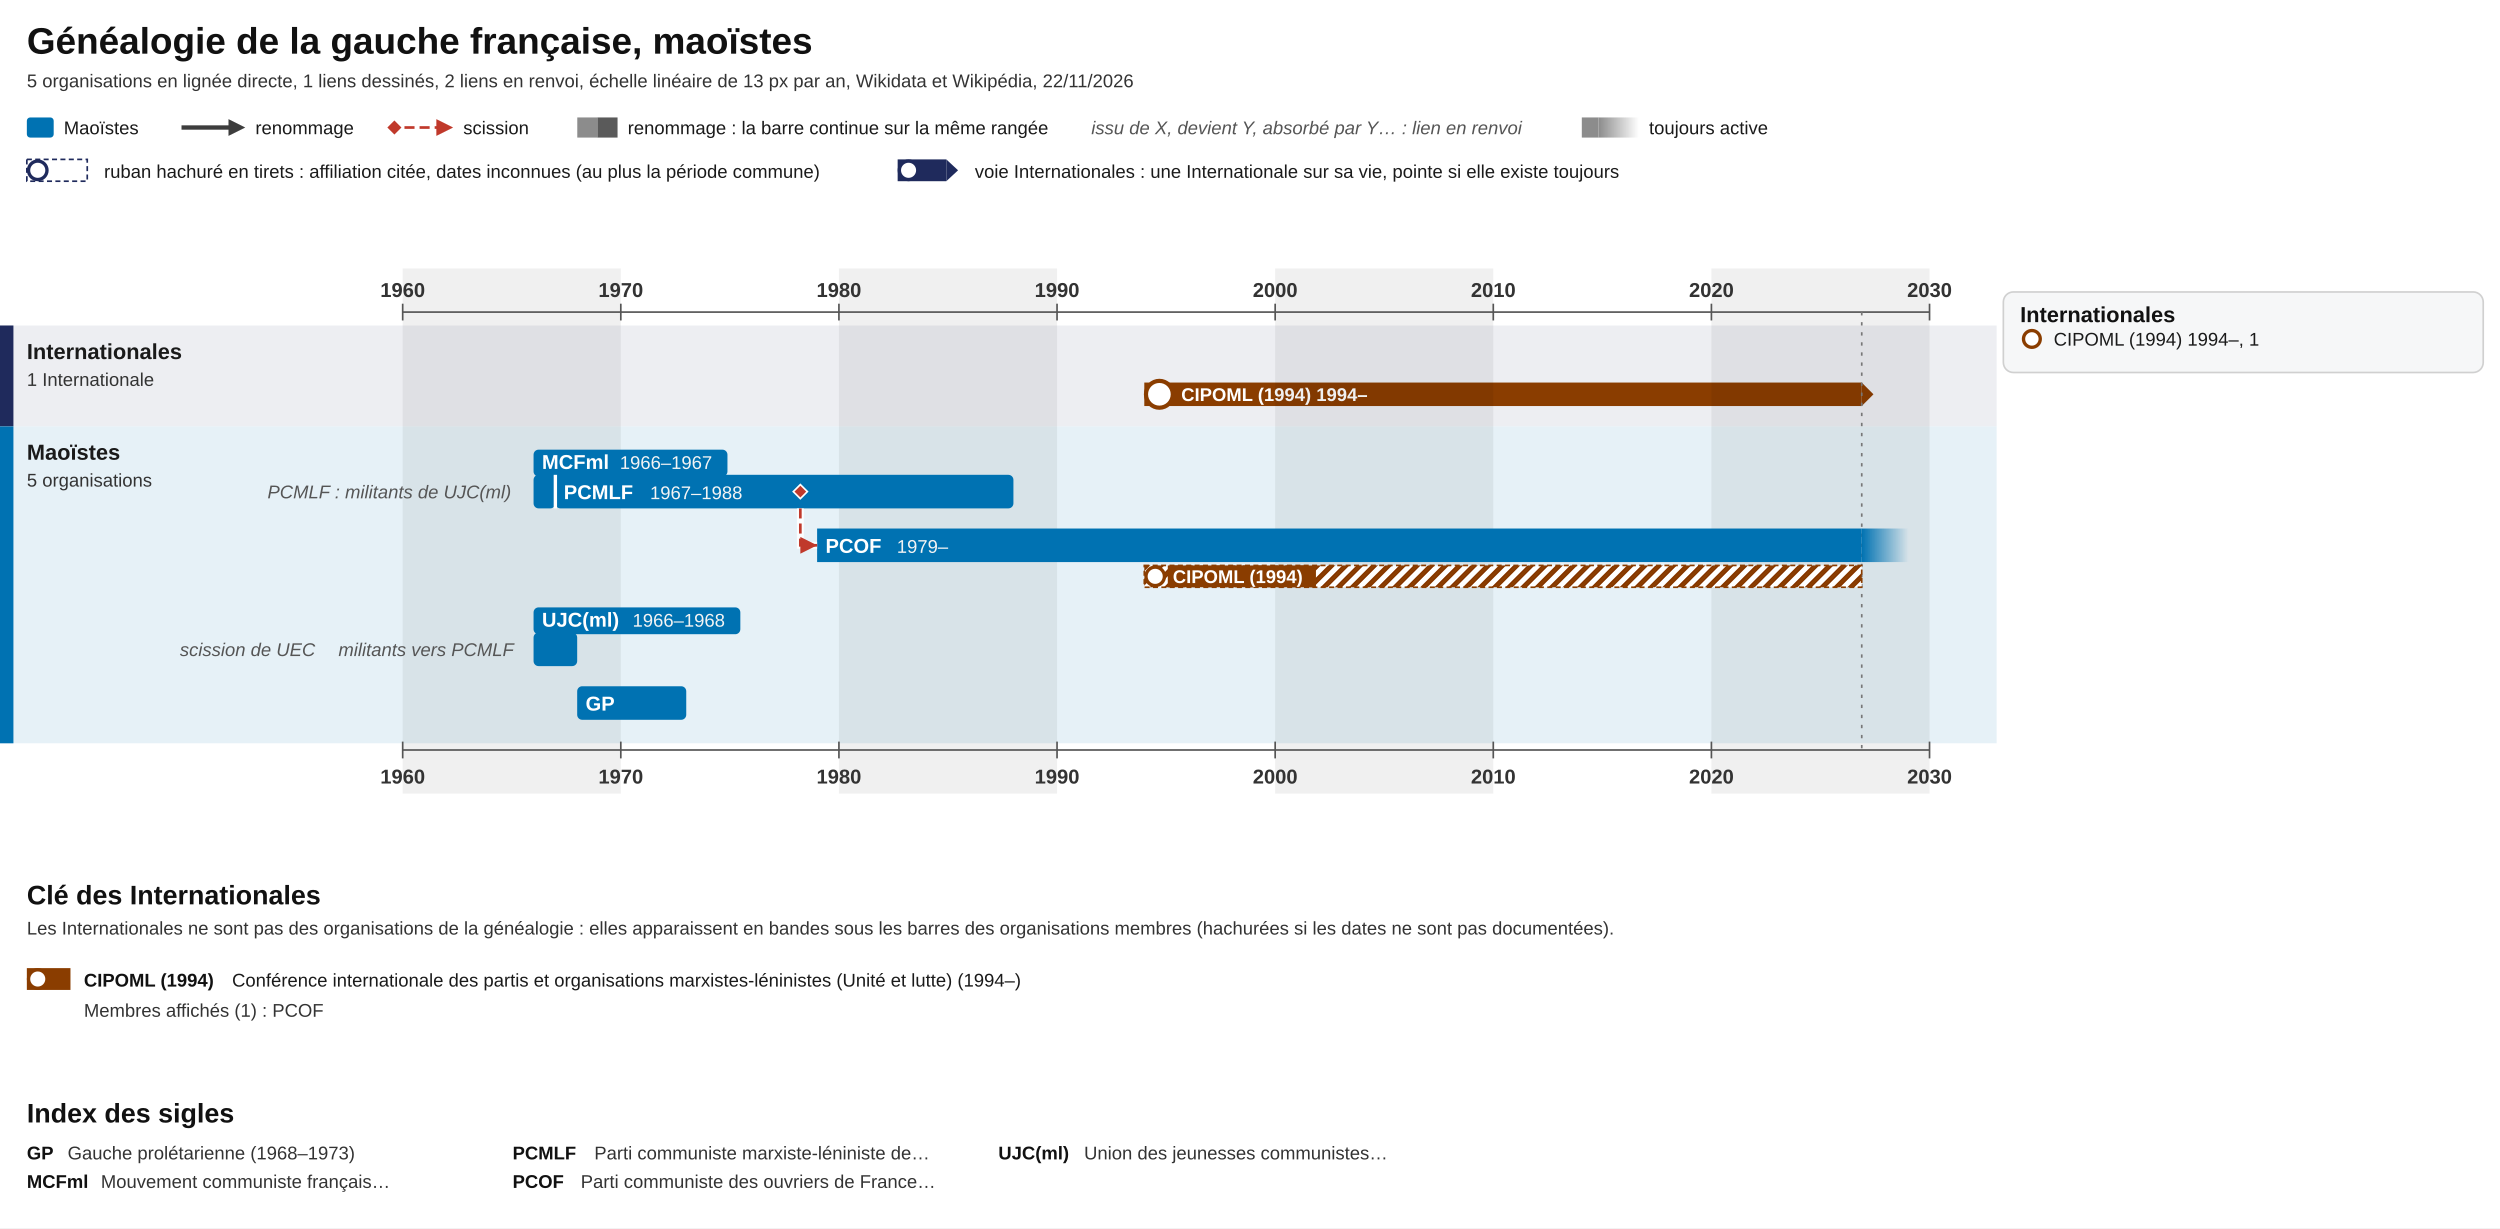
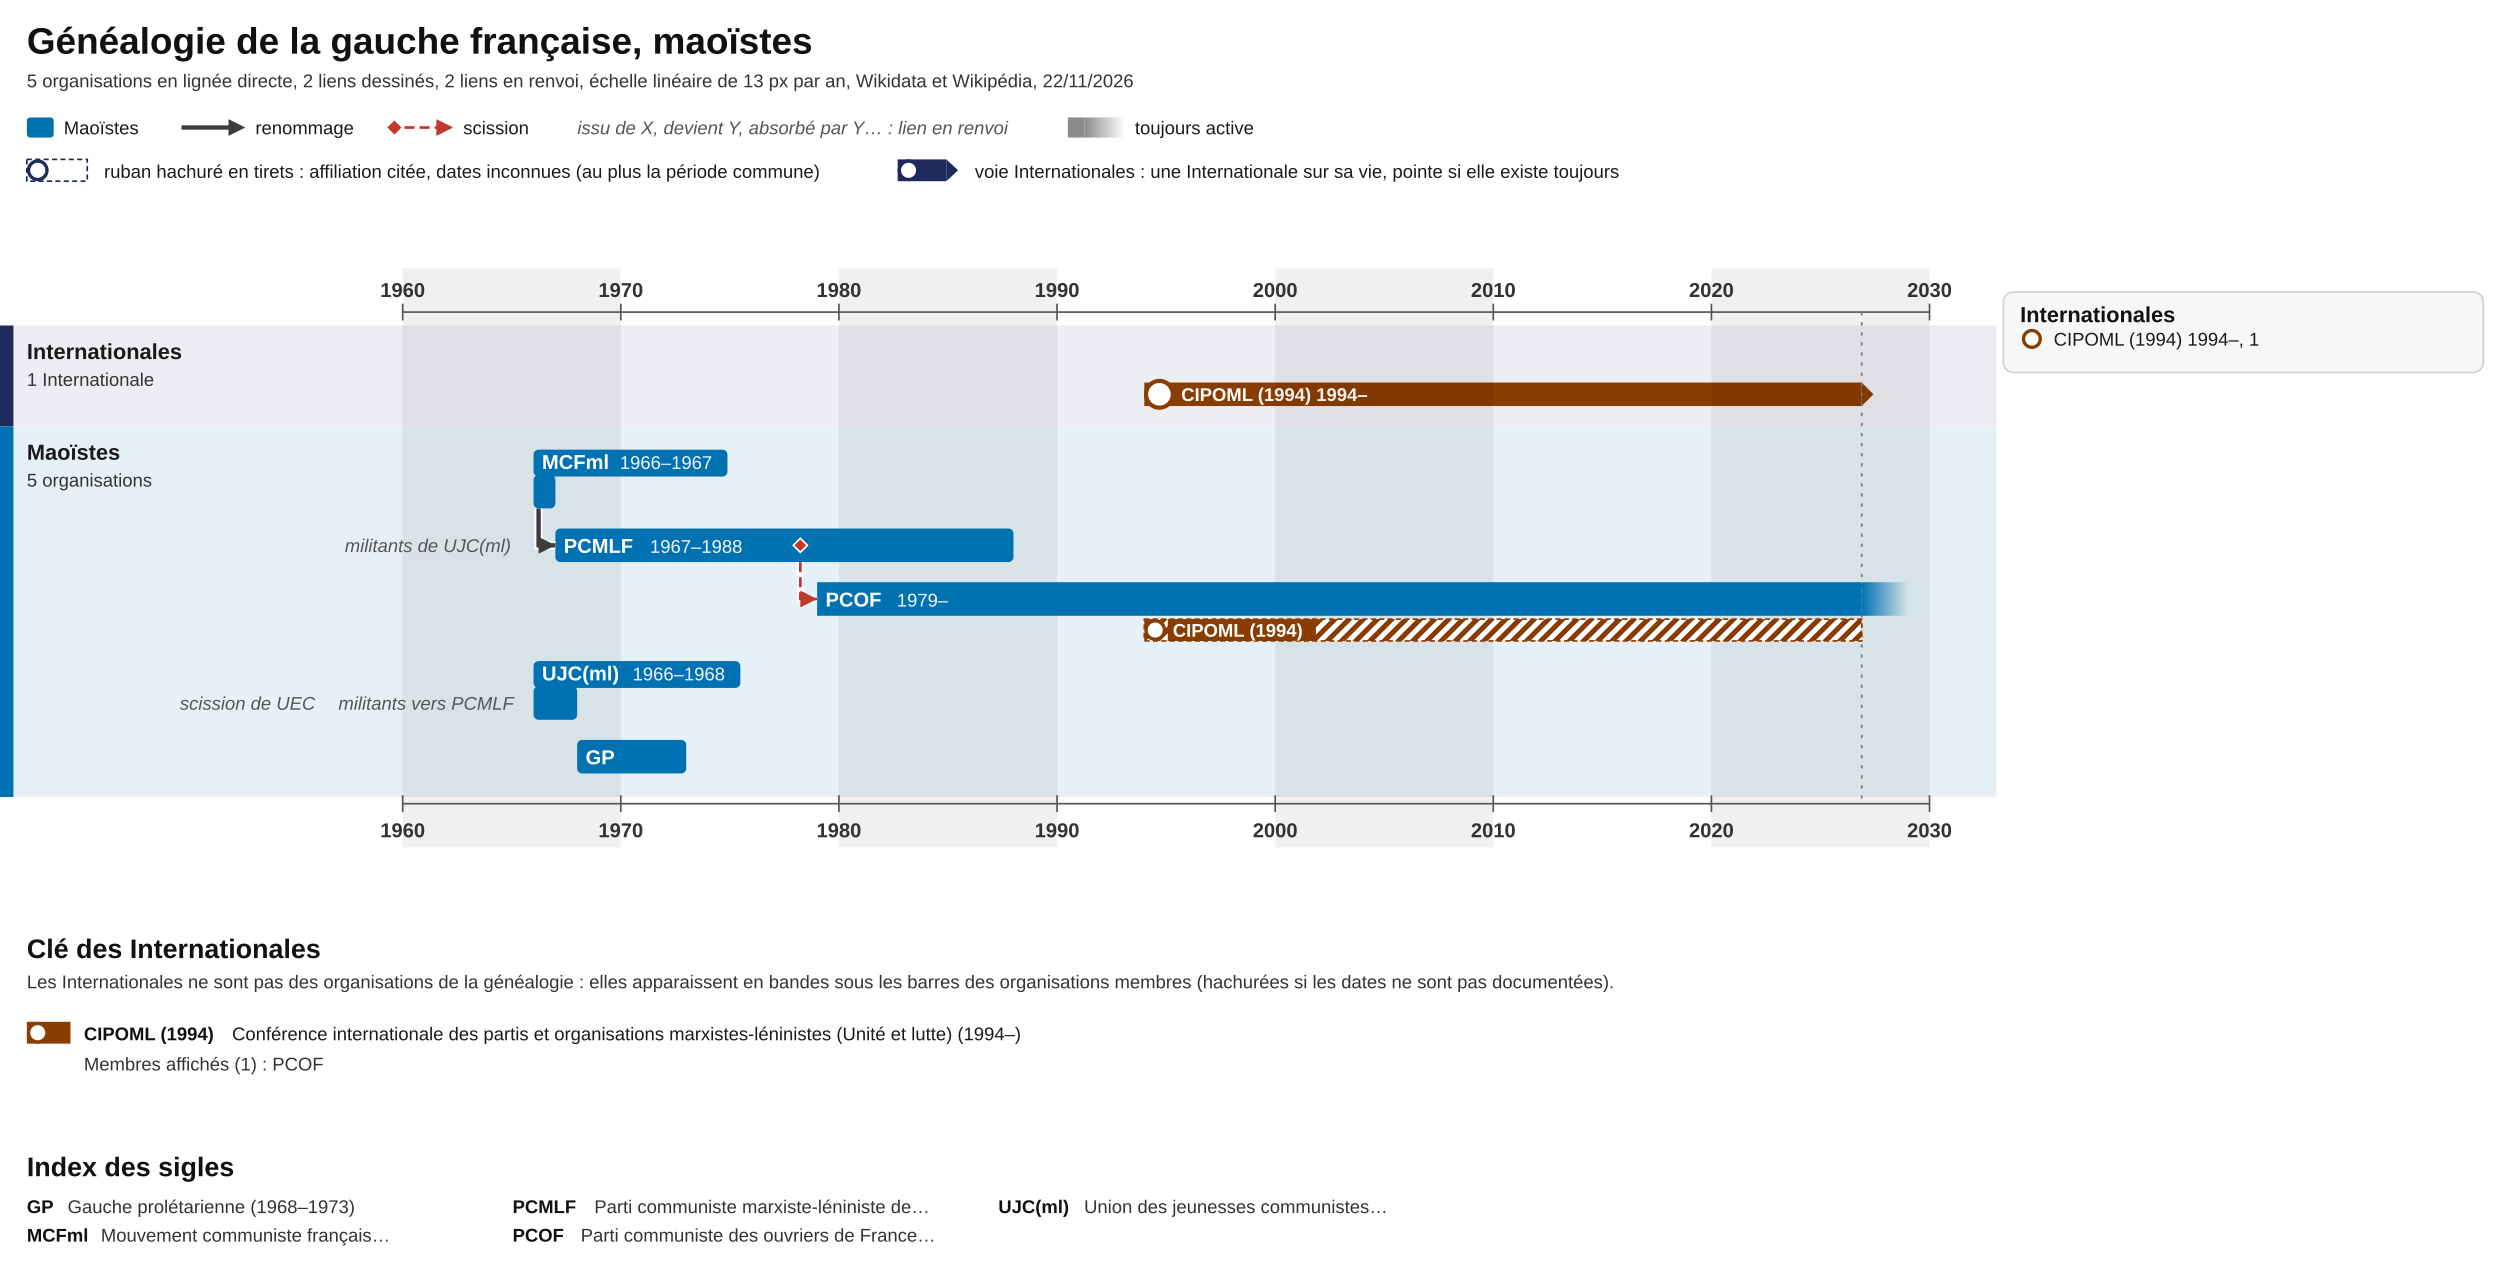
- <svg xmlns="http://www.w3.org/2000/svg" id="arbre" width="1490" height="732" viewBox="0 0 1490 732" data-x0="240" data-t0="1960" data-ppa="13.0" data-aujourdhui="2026.8909" data-min-w="6" data-seuil-annees="40" data-seuil-voies="2" data-seuil-rangs="6" data-cassure="" data-cassure-px="44" data-degrade="28" data-n-barres="5" data-vue-famille="oui" font-family="Arial, Helvetica, sans-serif">
+ <svg xmlns="http://www.w3.org/2000/svg" id="arbre" width="1490" height="764" viewBox="0 0 1490 764" data-x0="240" data-t0="1960" data-ppa="13.0" data-aujourdhui="2026.8909" data-min-w="6" data-seuil-annees="40" data-seuil-voies="2" data-seuil-rangs="6" data-cassure="" data-cassure-px="44" data-degrade="28" data-n-barres="5" data-vue-famille="oui" font-family="Arial, Helvetica, sans-serif">
  <defs>
    <linearGradient id="g-0072B2">
      <stop offset="0" stop-color="#0072B2" />
      <stop offset="1" stop-color="#0072B2" stop-opacity="0" />
    </linearGradient>
    <linearGradient id="g-8C8C8C">
      <stop offset="0" stop-color="#8C8C8C" />
      <stop offset="1" stop-color="#8C8C8C" stop-opacity="0" />
    </linearGradient>
    <pattern id="h-8A3D00" width="6" height="6" patternUnits="userSpaceOnUse" patternTransform="rotate(45)">
      <rect width="6" height="6" fill="#FFFFFF" />
      <rect width="3" height="6" fill="#8A3D00" />
    </pattern>
    <pattern id="h-332288" width="6" height="6" patternUnits="userSpaceOnUse" patternTransform="rotate(45)">
      <rect width="6" height="6" fill="#FFFFFF" />
      <rect width="3" height="6" fill="#332288" />
    </pattern>
  </defs>
-   <rect width="1490" height="732" fill="#FFFFFF" />
+   <rect width="1490" height="764" fill="#FFFFFF" />
  <g class="voie" data-voie="0" data-cle="maoïstes">
-     <rect class="fond-voie" x="0" y="254.0" width="1190.0" height="189.0" fill="#E6F1F7" />
-     <rect class="bord-voie" x="0" y="254.0" width="8" height="189.0" fill="#0072B2" />
+     <rect class="fond-voie" x="0" y="254.0" width="1190.0" height="221.0" fill="#E6F1F7" />
+     <rect class="bord-voie" x="0" y="254.0" width="8" height="221.0" fill="#0072B2" />
    <text x="16.0" y="274.0" font-size="13" font-family="Arial, Helvetica, sans-serif" font-weight="bold" fill="#1A1A1A" text-anchor="start" class="voie-t">Maoïstes</text>
    <text x="16.0" y="290.0" font-size="11" font-family="Arial, Helvetica, sans-serif" fill="#333333" text-anchor="start" class="voie-t">5 organisations</text>
  </g>
  <g class="voie-intl" data-cle="internationales">
    <rect class="fond-voie" x="0" y="194.0" width="1190.0" height="60.0" fill="#EDEEF2" />
    <rect class="bord-voie" x="0" y="194.0" width="8" height="60.0" fill="#1F2A5C" />
    <text x="16.0" y="214.0" font-size="13" font-family="Arial, Helvetica, sans-serif" font-weight="bold" fill="#1A1A1A" text-anchor="start" class="voie-t">Internationales</text>
    <text x="16.0" y="230.0" font-size="11" font-family="Arial, Helvetica, sans-serif" fill="#333333" text-anchor="start" class="voie-t">1 Internationale</text>
  </g>
  <g class="intl" data-intl="Q622227">
    <rect class="intl-r" x="682.00" y="228.00" width="427.58" height="14" fill="#8A3D00" data-bbox="682.00,228.00,434.58,14" />
    <polygon class="intl-pointe" points="1109.58,228.00 1116.58,235.00 1109.58,242.00" fill="#8A3D00" />
    <circle class="medaillon" cx="691.00" cy="235.00" r="8.00" fill="#FFFFFF" stroke="#8A3D00" stroke-width="2.5" />
    <text x="704.0" y="239.0" font-size="11" font-family="Arial, Helvetica, sans-serif" font-weight="bold" fill="#FFFFFF" text-anchor="start" class="intl-t" data-bbox="704.00,229.00,121.46,12">CIPOML (1994)  1994–</text>
  </g>
-   <rect class="bande-decennie" x="240.0" y="160.0" width="130.0" height="313.0" fill="#000000" fill-opacity="0.06" />
-   <rect class="bande-decennie" x="500.0" y="160.0" width="130.0" height="313.0" fill="#000000" fill-opacity="0.06" />
-   <rect class="bande-decennie" x="760.0" y="160.0" width="130.0" height="313.0" fill="#000000" fill-opacity="0.06" />
-   <rect class="bande-decennie" x="1020.0" y="160.0" width="130.0" height="313.0" fill="#000000" fill-opacity="0.06" />
+   <rect class="bande-decennie" x="240.0" y="160.0" width="130.0" height="345.0" fill="#000000" fill-opacity="0.06" />
+   <rect class="bande-decennie" x="500.0" y="160.0" width="130.0" height="345.0" fill="#000000" fill-opacity="0.06" />
+   <rect class="bande-decennie" x="760.0" y="160.0" width="130.0" height="345.0" fill="#000000" fill-opacity="0.06" />
+   <rect class="bande-decennie" x="1020.0" y="160.0" width="130.0" height="345.0" fill="#000000" fill-opacity="0.06" />
  <g class="axe-haut">
    <line x1="240.0" x2="1150.0" y1="186.0" y2="186.0" stroke="#555555" />
    <line x1="240.0" x2="240.0" y1="181.0" y2="191.0" stroke="#555555" />
    <text x="240.0" y="177.0" font-size="12" font-family="Arial, Helvetica, sans-serif" font-weight="bold" fill="#333333" text-anchor="middle" class="axe-t">1960</text>
    <line x1="370.0" x2="370.0" y1="181.0" y2="191.0" stroke="#555555" />
    <text x="370.0" y="177.0" font-size="12" font-family="Arial, Helvetica, sans-serif" font-weight="bold" fill="#333333" text-anchor="middle" class="axe-t">1970</text>
    <line x1="500.0" x2="500.0" y1="181.0" y2="191.0" stroke="#555555" />
    <text x="500.0" y="177.0" font-size="12" font-family="Arial, Helvetica, sans-serif" font-weight="bold" fill="#333333" text-anchor="middle" class="axe-t">1980</text>
    <line x1="630.0" x2="630.0" y1="181.0" y2="191.0" stroke="#555555" />
    <text x="630.0" y="177.0" font-size="12" font-family="Arial, Helvetica, sans-serif" font-weight="bold" fill="#333333" text-anchor="middle" class="axe-t">1990</text>
    <line x1="760.0" x2="760.0" y1="181.0" y2="191.0" stroke="#555555" />
    <text x="760.0" y="177.0" font-size="12" font-family="Arial, Helvetica, sans-serif" font-weight="bold" fill="#333333" text-anchor="middle" class="axe-t">2000</text>
    <line x1="890.0" x2="890.0" y1="181.0" y2="191.0" stroke="#555555" />
    <text x="890.0" y="177.0" font-size="12" font-family="Arial, Helvetica, sans-serif" font-weight="bold" fill="#333333" text-anchor="middle" class="axe-t">2010</text>
    <line x1="1020.0" x2="1020.0" y1="181.0" y2="191.0" stroke="#555555" />
    <text x="1020.0" y="177.0" font-size="12" font-family="Arial, Helvetica, sans-serif" font-weight="bold" fill="#333333" text-anchor="middle" class="axe-t">2020</text>
    <line x1="1150.0" x2="1150.0" y1="181.0" y2="191.0" stroke="#555555" />
    <text x="1150.0" y="177.0" font-size="12" font-family="Arial, Helvetica, sans-serif" font-weight="bold" fill="#333333" text-anchor="middle" class="axe-t">2030</text>
  </g>
  <g class="axe-bas">
-     <line x1="240.0" x2="1150.0" y1="447.0" y2="447.0" stroke="#555555" />
-     <line x1="240.0" x2="240.0" y1="442.0" y2="452.0" stroke="#555555" />
-     <text x="240.0" y="467.0" font-size="12" font-family="Arial, Helvetica, sans-serif" font-weight="bold" fill="#333333" text-anchor="middle" class="axe-t">1960</text>
-     <line x1="370.0" x2="370.0" y1="442.0" y2="452.0" stroke="#555555" />
-     <text x="370.0" y="467.0" font-size="12" font-family="Arial, Helvetica, sans-serif" font-weight="bold" fill="#333333" text-anchor="middle" class="axe-t">1970</text>
-     <line x1="500.0" x2="500.0" y1="442.0" y2="452.0" stroke="#555555" />
-     <text x="500.0" y="467.0" font-size="12" font-family="Arial, Helvetica, sans-serif" font-weight="bold" fill="#333333" text-anchor="middle" class="axe-t">1980</text>
-     <line x1="630.0" x2="630.0" y1="442.0" y2="452.0" stroke="#555555" />
-     <text x="630.0" y="467.0" font-size="12" font-family="Arial, Helvetica, sans-serif" font-weight="bold" fill="#333333" text-anchor="middle" class="axe-t">1990</text>
-     <line x1="760.0" x2="760.0" y1="442.0" y2="452.0" stroke="#555555" />
-     <text x="760.0" y="467.0" font-size="12" font-family="Arial, Helvetica, sans-serif" font-weight="bold" fill="#333333" text-anchor="middle" class="axe-t">2000</text>
-     <line x1="890.0" x2="890.0" y1="442.0" y2="452.0" stroke="#555555" />
-     <text x="890.0" y="467.0" font-size="12" font-family="Arial, Helvetica, sans-serif" font-weight="bold" fill="#333333" text-anchor="middle" class="axe-t">2010</text>
-     <line x1="1020.0" x2="1020.0" y1="442.0" y2="452.0" stroke="#555555" />
-     <text x="1020.0" y="467.0" font-size="12" font-family="Arial, Helvetica, sans-serif" font-weight="bold" fill="#333333" text-anchor="middle" class="axe-t">2020</text>
-     <line x1="1150.0" x2="1150.0" y1="442.0" y2="452.0" stroke="#555555" />
-     <text x="1150.0" y="467.0" font-size="12" font-family="Arial, Helvetica, sans-serif" font-weight="bold" fill="#333333" text-anchor="middle" class="axe-t">2030</text>
-   </g>
-   <line x1="1109.6" x2="1109.6" y1="186.0" y2="447.0" stroke="#777777" stroke-dasharray="2 4" />
+     <line x1="240.0" x2="1150.0" y1="479.0" y2="479.0" stroke="#555555" />
+     <line x1="240.0" x2="240.0" y1="474.0" y2="484.0" stroke="#555555" />
+     <text x="240.0" y="499.0" font-size="12" font-family="Arial, Helvetica, sans-serif" font-weight="bold" fill="#333333" text-anchor="middle" class="axe-t">1960</text>
+     <line x1="370.0" x2="370.0" y1="474.0" y2="484.0" stroke="#555555" />
+     <text x="370.0" y="499.0" font-size="12" font-family="Arial, Helvetica, sans-serif" font-weight="bold" fill="#333333" text-anchor="middle" class="axe-t">1970</text>
+     <line x1="500.0" x2="500.0" y1="474.0" y2="484.0" stroke="#555555" />
+     <text x="500.0" y="499.0" font-size="12" font-family="Arial, Helvetica, sans-serif" font-weight="bold" fill="#333333" text-anchor="middle" class="axe-t">1980</text>
+     <line x1="630.0" x2="630.0" y1="474.0" y2="484.0" stroke="#555555" />
+     <text x="630.0" y="499.0" font-size="12" font-family="Arial, Helvetica, sans-serif" font-weight="bold" fill="#333333" text-anchor="middle" class="axe-t">1990</text>
+     <line x1="760.0" x2="760.0" y1="474.0" y2="484.0" stroke="#555555" />
+     <text x="760.0" y="499.0" font-size="12" font-family="Arial, Helvetica, sans-serif" font-weight="bold" fill="#333333" text-anchor="middle" class="axe-t">2000</text>
+     <line x1="890.0" x2="890.0" y1="474.0" y2="484.0" stroke="#555555" />
+     <text x="890.0" y="499.0" font-size="12" font-family="Arial, Helvetica, sans-serif" font-weight="bold" fill="#333333" text-anchor="middle" class="axe-t">2010</text>
+     <line x1="1020.0" x2="1020.0" y1="474.0" y2="484.0" stroke="#555555" />
+     <text x="1020.0" y="499.0" font-size="12" font-family="Arial, Helvetica, sans-serif" font-weight="bold" fill="#333333" text-anchor="middle" class="axe-t">2020</text>
+     <line x1="1150.0" x2="1150.0" y1="474.0" y2="484.0" stroke="#555555" />
+     <text x="1150.0" y="499.0" font-size="12" font-family="Arial, Helvetica, sans-serif" font-weight="bold" fill="#333333" text-anchor="middle" class="axe-t">2030</text>
+   </g>
+   <line x1="1109.6" x2="1109.6" y1="186.0" y2="479.0" stroke="#777777" stroke-dasharray="2 4" />
  <g class="contenu-voie" data-voie="0">
    <g class="org" data-id="Q3326535" data-intl="" data-recherche="mcfml mouvement communiste francais marxiste-leniniste">
      <rect class="barre" data-id="Q3326535" data-debut="1966.0000" data-fin="1967.0000" data-statut="fin_connue" data-majeure="" x="318.00" y="283.00" width="13.00" height="20" rx="3" fill="#0072B2" />
    </g>
    <g class="org" data-id="Q3366229" data-intl="" data-recherche="pcmlf parti communiste marxiste-leniniste de france">
-       <rect class="barre" data-id="Q3366229" data-debut="1967.0000" data-fin="1988.0000" data-statut="fin_connue" data-majeure="oui" x="331.00" y="283.00" width="273.00" height="20" rx="3" fill="#0072B2" />
+       <rect class="barre" data-id="Q3366229" data-debut="1967.0000" data-fin="1988.0000" data-statut="fin_connue" data-majeure="oui" x="331.00" y="315.00" width="273.00" height="20" rx="3" fill="#0072B2" />
    </g>
    <g class="org" data-id="Q3366206" data-intl="Q622227" data-recherche="pcof parti communiste des ouvriers de france">
-       <rect class="barre" data-id="Q3366206" data-debut="1979.0000" data-fin="actif" data-statut="actif_valide" data-majeure="oui" x="487.00" y="315.00" width="622.58" height="20" rx="0" fill="#0072B2" />
-       <rect class="fin-ouverte" x="1109.58" y="315.00" width="28.00" height="20" fill="url(#g-0072B2)" />
+       <rect class="barre" data-id="Q3366206" data-debut="1979.0000" data-fin="actif" data-statut="actif_valide" data-majeure="oui" x="487.00" y="347.00" width="622.58" height="20" rx="0" fill="#0072B2" />
+       <rect class="fin-ouverte" x="1109.58" y="347.00" width="28.00" height="20" fill="url(#g-0072B2)" />
    </g>
    <g class="org" data-id="Q3550161" data-intl="" data-recherche="ujc(ml) union des jeunesses communistes marxistes-leninistes">
-       <rect class="barre" data-id="Q3550161" data-debut="1966.0000" data-fin="1968.0000" data-statut="fin_connue" data-majeure="" x="318.00" y="377.00" width="26.00" height="20" rx="3" fill="#0072B2" />
+       <rect class="barre" data-id="Q3550161" data-debut="1966.0000" data-fin="1968.0000" data-statut="fin_connue" data-majeure="" x="318.00" y="409.00" width="26.00" height="20" rx="3" fill="#0072B2" />
    </g>
    <g class="org" data-id="Q3099339" data-intl="" data-recherche="gp gauche proletarienne">
-       <rect class="barre" data-id="Q3099339" data-debut="1968.0000" data-fin="1973.0000" data-statut="fin_connue" data-majeure="" x="344.00" y="409.00" width="65.00" height="20" rx="3" fill="#0072B2" />
+       <rect class="barre" data-id="Q3099339" data-debut="1968.0000" data-fin="1973.0000" data-statut="fin_connue" data-majeure="" x="344.00" y="441.00" width="65.00" height="20" rx="3" fill="#0072B2" />
    </g>
  </g>
  <g class="liens">
+     <g class="lien" data-a="Q3326535" data-b="Q3366229" data-rel="renommage" data-annees="0.77" data-voies="0" data-rangs="1" data-majeur="" data-suite="oui" data-va="0" data-vb="0">
+       <path class="halo geo" d="M321.00 303.00 L321.00 325.00 L331.00 325.00" data-geo="[[321.0, 303.0, 0], [321.0, 325.0, 0], [331.0, 325.0, 0]]" fill="none" stroke="#FFFFFF" stroke-width="5.1" stroke-opacity="0.85" />
+       <path class="trait geo" d="M321.00 303.00 L321.00 325.00 L331.00 325.00" data-geo="[[321.0, 303.0, 0], [321.0, 325.0, 0], [331.0, 325.0, 0]]" fill="none" stroke="#3D3D3D" stroke-width="2.6" />
+       <polygon class="fleche geo" data-geo="[[331.0, 325.0, 0], [321.0, 320.0, 0], [321.0, 330.0, 0]]" points="331.00,325.00 321.00,320.00 321.00,330.00" fill="#3D3D3D" />
+     </g>
    <g class="lien" data-a="Q3366229" data-b="Q3366206" data-rel="scission" data-annees="0.77" data-voies="0" data-rangs="1" data-majeur="" data-suite="" data-va="0" data-vb="0">
-       <path class="halo geo" d="M477.00 303.00 L477.00 325.00 L487.00 325.00" data-geo="[[477.0, 303.0, 0], [477.0, 325.0, 0], [487.0, 325.0, 0]]" fill="none" stroke="#FFFFFF" stroke-width="4.1" stroke-opacity="0.85" />
-       <path class="trait geo" d="M477.00 303.00 L477.00 325.00 L487.00 325.00" data-geo="[[477.0, 303.0, 0], [477.0, 325.0, 0], [487.0, 325.0, 0]]" fill="none" stroke="#C0392B" stroke-width="1.6" stroke-dasharray="6 3" />
-       <polygon class="fleche geo" data-geo="[[487.0, 325.0, 0], [477.0, 320.0, 0], [477.0, 330.0, 0]]" points="487.00,325.00 477.00,320.00 477.00,330.00" fill="#C0392B" />
-       <polygon class="marque-scission geo" points="477.00,288.80 481.20,293.00 477.00,297.20 472.80,293.00" fill="#C0392B" stroke="#FFFFFF" stroke-width="1" data-geo="[[477.00,288.80,0],[481.20,293.00,0],[477.00,297.20,0],[472.80,293.00,0]]" data-voie="0" />
+       <path class="halo geo" d="M477.00 335.00 L477.00 357.00 L487.00 357.00" data-geo="[[477.0, 335.0, 0], [477.0, 357.0, 0], [487.0, 357.0, 0]]" fill="none" stroke="#FFFFFF" stroke-width="4.1" stroke-opacity="0.85" />
+       <path class="trait geo" d="M477.00 335.00 L477.00 357.00 L487.00 357.00" data-geo="[[477.0, 335.0, 0], [477.0, 357.0, 0], [487.0, 357.0, 0]]" fill="none" stroke="#C0392B" stroke-width="1.6" stroke-dasharray="6 3" />
+       <polygon class="fleche geo" data-geo="[[487.0, 357.0, 0], [477.0, 352.0, 0], [477.0, 362.0, 0]]" points="487.00,357.00 477.00,352.00 477.00,362.00" fill="#C0392B" />
+       <polygon class="marque-scission geo" points="477.00,320.80 481.20,325.00 477.00,329.20 472.80,325.00" fill="#C0392B" stroke="#FFFFFF" stroke-width="1" data-geo="[[477.00,320.80,0],[481.20,325.00,0],[477.00,329.20,0],[472.80,325.00,0]]" data-voie="0" />
    </g>
  </g>
  <g class="contenu-voie" data-voie="0">
    <g class="org org-haut" data-id="Q3326535" data-intl="" data-recherche="mcfml mouvement communiste francais marxiste-leniniste">
      <rect class="tag-fond onglet" x="318.00" y="268.00" width="115.56" height="16" rx="3" fill="#0072B2" />
      <rect class="tag" data-id="Q3326535" data-dedans="" data-onglet="oui" x="318.00" y="268.00" width="115.56" height="15" fill="none" data-bbox="318.00,268.00,115.56,15" />
      <text x="323.0" y="279.5" font-size="12" font-family="Arial, Helvetica, sans-serif" font-weight="bold" fill="#FFFFFF" text-anchor="start" class="tag-t" data-org="Q3326535" data-bbox="323.00,268.50,41.36,13">MCFml</text>
      <text x="369.4" y="279.5" font-size="11" font-family="Arial, Helvetica, sans-serif" fill="#F4F4F4" text-anchor="start" class="tag-t" data-org="Q3326535" data-bbox="369.36,269.50,59.20,12">1966–1967</text>
-       <text x="159.4" y="297.0" font-size="11" font-family="Arial, Helvetica, sans-serif" font-style="italic" fill="#555555" class="renvoi" data-org="Q3326535" data-a="Q3550161" data-b="Q3366229" data-bbox="159.44,286.00,155.56,13">PCMLF : militants de UJC(ml)</text>
    </g>
    <g class="org org-haut" data-id="Q3366229" data-intl="" data-recherche="pcmlf parti communiste marxiste-leniniste de france">
-       <rect class="tag" data-id="Q3366229" data-dedans="oui" data-onglet="" x="331.00" y="283.00" width="273.00" height="20" fill="none" data-bbox="331.00,283.00,273.00,20" />
-       <text x="336.0" y="297.5" font-size="12" font-family="Arial, Helvetica, sans-serif" font-weight="bold" fill="#FFFFFF" text-anchor="start" class="tag-t" data-org="Q3366229" data-bbox="336.00,286.50,46.40,13">PCMLF</text>
-       <text x="387.4" y="297.5" font-size="11" font-family="Arial, Helvetica, sans-serif" fill="#F4F4F4" text-anchor="start" class="tag-t" data-org="Q3366229" data-bbox="387.40,287.50,59.20,12">1967–1988</text>
+       <rect class="tag" data-id="Q3366229" data-dedans="oui" data-onglet="" x="331.00" y="315.00" width="273.00" height="20" fill="none" data-bbox="331.00,315.00,273.00,20" />
+       <text x="336.0" y="329.5" font-size="12" font-family="Arial, Helvetica, sans-serif" font-weight="bold" fill="#FFFFFF" text-anchor="start" class="tag-t" data-org="Q3366229" data-bbox="336.00,318.50,46.40,13">PCMLF</text>
+       <text x="387.4" y="329.5" font-size="11" font-family="Arial, Helvetica, sans-serif" fill="#F4F4F4" text-anchor="start" class="tag-t" data-org="Q3366229" data-bbox="387.40,319.50,59.20,12">1967–1988</text>
+       <text x="205.5" y="329.0" font-size="11" font-family="Arial, Helvetica, sans-serif" font-style="italic" fill="#555555" class="renvoi" data-org="Q3366229" data-a="Q3550161" data-b="Q3366229" data-bbox="205.50,318.00,106.50,13">militants de UJC(ml)</text>
    </g>
    <g class="org org-haut" data-id="Q3366206" data-intl="Q622227" data-recherche="pcof parti communiste des ouvriers de france">
      <g class="bande" data-intl="Q622227" data-parti="Q3366206" data-certitude="a_documenter" data-fin="coupee">
-         <rect class="bande-r" x="682.00" y="337.00" width="427.58" height="13" fill="url(#h-8A3D00)" stroke="#8A3D00" stroke-width="1" stroke-dasharray="3 2" data-bbox="682.00,337.00,427.58,13" />
-         <circle class="medaillon" cx="688.50" cy="343.50" r="5.50" fill="#FFFFFF" stroke="#8A3D00" stroke-width="2" />
-         <rect class="bande-etiquette" x="696.00" y="337.00" width="88.30" height="13" fill="#8A3D00" data-bbox="696.00,337.00,88.30,13" />
-         <text x="699.0" y="347.5" font-size="11" font-family="Arial, Helvetica, sans-serif" font-weight="bold" fill="#FFFFFF" text-anchor="start" class="bande-t" data-bbox="699.00,338.00,82.30,12">CIPOML (1994)</text>
+         <rect class="bande-r" x="682.00" y="369.00" width="427.58" height="13" fill="url(#h-8A3D00)" stroke="#8A3D00" stroke-width="1" stroke-dasharray="3 2" data-bbox="682.00,369.00,427.58,13" />
+         <circle class="medaillon" cx="688.50" cy="375.50" r="5.50" fill="#FFFFFF" stroke="#8A3D00" stroke-width="2" />
+         <rect class="bande-etiquette" x="696.00" y="369.00" width="88.30" height="13" fill="#8A3D00" data-bbox="696.00,369.00,88.30,13" />
+         <text x="699.0" y="379.5" font-size="11" font-family="Arial, Helvetica, sans-serif" font-weight="bold" fill="#FFFFFF" text-anchor="start" class="bande-t" data-bbox="699.00,370.00,82.30,12">CIPOML (1994)</text>
      </g>
-       <rect class="tag" data-id="Q3366206" data-dedans="oui" data-onglet="" x="487.00" y="315.00" width="622.58" height="20" fill="none" data-bbox="487.00,315.00,622.58,20" />
-       <text x="492.0" y="329.5" font-size="12" font-family="Arial, Helvetica, sans-serif" font-weight="bold" fill="#FFFFFF" text-anchor="start" class="tag-t" data-org="Q3366206" data-bbox="492.00,318.50,37.52,13">PCOF</text>
-       <text x="534.5" y="329.5" font-size="11" font-family="Arial, Helvetica, sans-serif" fill="#F4F4F4" text-anchor="start" class="tag-t" data-org="Q3366206" data-bbox="534.52,319.50,33.68,12">1979–</text>
+       <rect class="tag" data-id="Q3366206" data-dedans="oui" data-onglet="" x="487.00" y="347.00" width="622.58" height="20" fill="none" data-bbox="487.00,347.00,622.58,20" />
+       <text x="492.0" y="361.5" font-size="12" font-family="Arial, Helvetica, sans-serif" font-weight="bold" fill="#FFFFFF" text-anchor="start" class="tag-t" data-org="Q3366206" data-bbox="492.00,350.50,37.52,13">PCOF</text>
+       <text x="534.5" y="361.5" font-size="11" font-family="Arial, Helvetica, sans-serif" fill="#F4F4F4" text-anchor="start" class="tag-t" data-org="Q3366206" data-bbox="534.52,351.50,33.68,12">1979–</text>
    </g>
    <g class="org org-haut" data-id="Q3550161" data-intl="" data-recherche="ujc(ml) union des jeunesses communistes marxistes-leninistes">
-       <rect class="tag-fond onglet" x="318.00" y="362.00" width="123.24" height="16" rx="3" fill="#0072B2" />
-       <rect class="tag" data-id="Q3550161" data-dedans="" data-onglet="oui" x="318.00" y="362.00" width="123.24" height="15" fill="none" data-bbox="318.00,362.00,123.24,15" />
-       <text x="323.0" y="373.5" font-size="12" font-family="Arial, Helvetica, sans-serif" font-weight="bold" fill="#FFFFFF" text-anchor="start" class="tag-t" data-org="Q3550161" data-bbox="323.00,362.50,49.04,13">UJC(ml)</text>
-       <text x="377.0" y="373.5" font-size="11" font-family="Arial, Helvetica, sans-serif" fill="#F4F4F4" text-anchor="start" class="tag-t" data-org="Q3550161" data-bbox="377.04,363.50,59.20,12">1966–1968</text>
-       <text x="107.2" y="391.0" font-size="11" font-family="Arial, Helvetica, sans-serif" font-style="italic" fill="#555555" class="renvoi" data-org="Q3550161" data-a="Q3550228" data-b="Q3550161" data-bbox="107.22,380.00,88.46,13">scission de UEC</text>
-       <text x="201.7" y="391.0" font-size="11" font-family="Arial, Helvetica, sans-serif" font-style="italic" fill="#555555" class="renvoi" data-org="Q3550161" data-a="Q3550161" data-b="Q3366229" data-bbox="201.68,380.00,113.32,13">militants vers PCMLF</text>
+       <rect class="tag-fond onglet" x="318.00" y="394.00" width="123.24" height="16" rx="3" fill="#0072B2" />
+       <rect class="tag" data-id="Q3550161" data-dedans="" data-onglet="oui" x="318.00" y="394.00" width="123.24" height="15" fill="none" data-bbox="318.00,394.00,123.24,15" />
+       <text x="323.0" y="405.5" font-size="12" font-family="Arial, Helvetica, sans-serif" font-weight="bold" fill="#FFFFFF" text-anchor="start" class="tag-t" data-org="Q3550161" data-bbox="323.00,394.50,49.04,13">UJC(ml)</text>
+       <text x="377.0" y="405.5" font-size="11" font-family="Arial, Helvetica, sans-serif" fill="#F4F4F4" text-anchor="start" class="tag-t" data-org="Q3550161" data-bbox="377.04,395.50,59.20,12">1966–1968</text>
+       <text x="107.2" y="423.0" font-size="11" font-family="Arial, Helvetica, sans-serif" font-style="italic" fill="#555555" class="renvoi" data-org="Q3550161" data-a="Q3550228" data-b="Q3550161" data-bbox="107.22,412.00,88.46,13">scission de UEC</text>
+       <text x="201.7" y="423.0" font-size="11" font-family="Arial, Helvetica, sans-serif" font-style="italic" fill="#555555" class="renvoi" data-org="Q3550161" data-a="Q3550161" data-b="Q3366229" data-bbox="201.68,412.00,113.32,13">militants vers PCMLF</text>
    </g>
    <g class="org org-haut" data-id="Q3099339" data-intl="" data-recherche="gp gauche proletarienne">
-       <rect class="tag" data-id="Q3099339" data-dedans="oui" data-onglet="" x="344.00" y="409.00" width="65.00" height="20" fill="none" data-bbox="344.00,409.00,65.00,20" />
-       <text x="349.0" y="423.5" font-size="12" font-family="Arial, Helvetica, sans-serif" font-weight="bold" fill="#FFFFFF" text-anchor="start" class="tag-t" data-org="Q3099339" data-bbox="349.00,412.50,19.76,13">GP</text>
-     </g>
-     <g class="continuation" data-a="Q3326535" data-b="Q3366229">
-       <line x1="331.0" x2="331.0" y1="283.0" y2="303.0" stroke="#FFFFFF" stroke-width="2" />
+       <rect class="tag" data-id="Q3099339" data-dedans="oui" data-onglet="" x="344.00" y="441.00" width="65.00" height="20" fill="none" data-bbox="344.00,441.00,65.00,20" />
+       <text x="349.0" y="455.5" font-size="12" font-family="Arial, Helvetica, sans-serif" font-weight="bold" fill="#FFFFFF" text-anchor="start" class="tag-t" data-org="Q3099339" data-bbox="349.00,444.50,19.76,13">GP</text>
    </g>
  </g>
  <g class="cle-compacte">
    <rect x="1194.0" y="174" width="286" height="48" rx="6" fill="#F6F7F8" stroke="#D0D0D0" />
    <text x="1204.0" y="192.0" font-size="13" font-family="Arial, Helvetica, sans-serif" font-weight="bold" fill="#111111" text-anchor="start" class="cle-t">Internationales</text>
    <circle class="medaillon" cx="1211.0" cy="202" r="5" fill="#FFFFFF" stroke="#8A3D00" stroke-width="2" />
    <text x="1224.0" y="206.0" font-size="11" font-family="Arial, Helvetica, sans-serif" fill="#1A1A1A" text-anchor="start" class="cle-t">CIPOML (1994)  1994–, 1</text>
  </g>
  <g class="legende">
    <text x="16.0" y="32.0" font-size="22" font-family="Arial, Helvetica, sans-serif" font-weight="bold" fill="#111111" text-anchor="start" class="legende-t">Généalogie de la gauche française, maoïstes</text>
-     <text x="16.0" y="52.0" font-size="11" font-family="Arial, Helvetica, sans-serif" fill="#333333" text-anchor="start" class="legende-t">5 organisations en lignée directe, 1 liens dessinés, 2 liens en renvoi, échelle linéaire de 13 px par an, Wikidata et Wikipédia, 22/11/2026</text>
+     <text x="16.0" y="52.0" font-size="11" font-family="Arial, Helvetica, sans-serif" fill="#333333" text-anchor="start" class="legende-t">5 organisations en lignée directe, 2 liens dessinés, 2 liens en renvoi, échelle linéaire de 13 px par an, Wikidata et Wikipédia, 22/11/2026</text>
    <rect x="16" y="70" width="16" height="12" rx="2" fill="#0072B2" />
    <text x="38.0" y="80.0" font-size="11" font-family="Arial, Helvetica, sans-serif" fill="#1A1A1A" text-anchor="start" class="legende-t">Maoïstes</text>
    <path d="M108.18 76 H138.18" stroke="#3D3D3D" stroke-width="2.6" fill="none" />
    <polygon points="146.18,76 136.18,71 136.18,81" fill="#3D3D3D" />
    <text x="152.2" y="80.0" font-size="11" font-family="Arial, Helvetica, sans-serif" fill="#1A1A1A" text-anchor="start" class="legende-t">renommage</text>
    <path d="M232.06 76 H262.06" stroke="#C0392B" stroke-width="1.6" stroke-dasharray="6 3" fill="none" />
    <polygon points="270.06,76 260.06,71 260.06,81" fill="#C0392B" />
    <polygon points="235.06,71.8 239.26,76 235.06,80.2 230.86,76" fill="#C0392B" />
    <text x="276.1" y="80.0" font-size="11" font-family="Arial, Helvetica, sans-serif" fill="#1A1A1A" text-anchor="start" class="legende-t">scission</text>
-     <rect x="344.06" y="70" width="12" height="12" fill="#8C8C8C" />
-     <rect x="356.06" y="70" width="12" height="12" fill="#5A5A5A" />
-     <text x="374.1" y="80.0" font-size="11" font-family="Arial, Helvetica, sans-serif" fill="#1A1A1A" text-anchor="start" class="legende-t">renommage : la barre continue sur la même rangée</text>
-     <text x="650.4" y="80.0" font-size="11" font-family="Arial, Helvetica, sans-serif" font-style="italic" fill="#555555" text-anchor="start" class="legende-t">issu de X, devient Y, absorbé par Y… : lien en renvoi</text>
-     <rect x="942.76" y="70" width="10" height="12" fill="#8C8C8C" />
-     <rect x="952.76" y="70" width="24" height="12" fill="url(#g-8C8C8C)" />
-     <text x="982.8" y="80.0" font-size="11" font-family="Arial, Helvetica, sans-serif" fill="#1A1A1A" text-anchor="start" class="legende-t">toujours active</text>
+     <text x="344.1" y="80.0" font-size="11" font-family="Arial, Helvetica, sans-serif" font-style="italic" fill="#555555" text-anchor="start" class="legende-t">issu de X, devient Y, absorbé par Y… : lien en renvoi</text>
+     <rect x="636.44" y="70" width="10" height="12" fill="#8C8C8C" />
+     <rect x="646.44" y="70" width="24" height="12" fill="url(#g-8C8C8C)" />
+     <text x="676.4" y="80.0" font-size="11" font-family="Arial, Helvetica, sans-serif" fill="#1A1A1A" text-anchor="start" class="legende-t">toujours active</text>
    <rect x="16" y="95" width="36" height="13" fill="url(#h-1F2A5C)" stroke="#1F2A5C" stroke-width="1" stroke-dasharray="3 2" />
    <circle class="medaillon" cx="22.5" cy="101.5" r="5.5" fill="#FFFFFF" stroke="#1F2A5C" stroke-width="2" />
    <text x="62.0" y="106.0" font-size="11" font-family="Arial, Helvetica, sans-serif" fill="#1A1A1A" text-anchor="start" class="legende-t">ruban hachuré en tirets : affiliation citée, dates inconnues (au plus la période commune)</text>
    <rect x="535" y="95" width="29" height="13" fill="#1F2A5C" />
    <polygon points="564,95 571,101.5 564,108" fill="#1F2A5C" />
    <circle class="medaillon" cx="541.5" cy="101.5" r="5.5" fill="#FFFFFF" stroke="#1F2A5C" stroke-width="2" />
    <text x="581.0" y="106.0" font-size="11" font-family="Arial, Helvetica, sans-serif" fill="#1A1A1A" text-anchor="start" class="legende-t">voie Internationales : une Internationale sur sa vie, pointe si elle existe toujours</text>
  </g>
-   <g class="cle-internationales" transform="translate(0,509)">
+   <g class="cle-internationales" transform="translate(0,541)">
    <text x="16.0" y="30.0" font-size="16" font-family="Arial, Helvetica, sans-serif" font-weight="bold" fill="#111111" text-anchor="start" class="cle-t">Clé des Internationales</text>
    <text x="16.0" y="48.0" font-size="11" font-family="Arial, Helvetica, sans-serif" fill="#333333" text-anchor="start" class="cle-t">Les Internationales ne sont pas des organisations de la généalogie : elles apparaissent en bandes sous les barres des organisations membres (hachurées si les dates ne sont pas documentées).</text>
    <g class="entree-cle" data-intl="Q622227">
      <rect x="16" y="68" width="26" height="13" fill="#8A3D00" />
      <circle class="medaillon" cx="22.5" cy="74.5" r="5.5" fill="#FFFFFF" stroke="#8A3D00" stroke-width="2" />
      <text x="50.0" y="79.0" font-size="11" font-family="Arial, Helvetica, sans-serif" font-weight="bold" fill="#111111" text-anchor="start" class="cle-t">CIPOML (1994)</text>
      <text x="138.3" y="79.0" font-size="11" font-family="Arial, Helvetica, sans-serif" fill="#1A1A1A" text-anchor="start" class="cle-t">Conférence internationale des partis et organisations marxistes-léninistes (Unité et lutte) (1994–)</text>
      <text x="50.0" y="97.0" font-size="11" font-family="Arial, Helvetica, sans-serif" fill="#333333" text-anchor="start" class="cle-t">Membres affichés (1) : PCOF</text>
    </g>
  </g>
-   <g class="index-sigles" transform="translate(0,639)">
+   <g class="index-sigles" transform="translate(0,671)">
    <text x="16.0" y="30.0" font-size="16" font-family="Arial, Helvetica, sans-serif" font-weight="bold" fill="#111111" text-anchor="start" class="cle-t">Index des sigles</text>
    <text x="16.0" y="52.0" font-size="11" font-family="Arial, Helvetica, sans-serif" font-weight="bold" fill="#111111" text-anchor="start" class="cle-t">GP</text>
    <text x="40.3" y="52.0" font-size="11" font-family="Arial, Helvetica, sans-serif" fill="#333333" text-anchor="start" class="cle-t">Gauche prolétarienne (1968–1973)</text>
    <text x="16.0" y="69.0" font-size="11" font-family="Arial, Helvetica, sans-serif" font-weight="bold" fill="#111111" text-anchor="start" class="cle-t">MCFml</text>
    <text x="60.1" y="69.0" font-size="11" font-family="Arial, Helvetica, sans-serif" fill="#333333" text-anchor="start" class="cle-t">Mouvement communiste français…</text>
    <text x="305.5" y="52.0" font-size="11" font-family="Arial, Helvetica, sans-serif" font-weight="bold" fill="#111111" text-anchor="start" class="cle-t">PCMLF</text>
    <text x="354.2" y="52.0" font-size="11" font-family="Arial, Helvetica, sans-serif" fill="#333333" text-anchor="start" class="cle-t">Parti communiste marxiste-léniniste de…</text>
    <text x="305.5" y="69.0" font-size="11" font-family="Arial, Helvetica, sans-serif" font-weight="bold" fill="#111111" text-anchor="start" class="cle-t">PCOF</text>
    <text x="346.1" y="69.0" font-size="11" font-family="Arial, Helvetica, sans-serif" fill="#333333" text-anchor="start" class="cle-t">Parti communiste des ouvriers de France…</text>
    <text x="595.0" y="52.0" font-size="11" font-family="Arial, Helvetica, sans-serif" font-weight="bold" fill="#111111" text-anchor="start" class="cle-t">UJC(ml)</text>
    <text x="646.1" y="52.0" font-size="11" font-family="Arial, Helvetica, sans-serif" fill="#333333" text-anchor="start" class="cle-t">Union des jeunesses communistes…</text>
  </g>
</svg>
